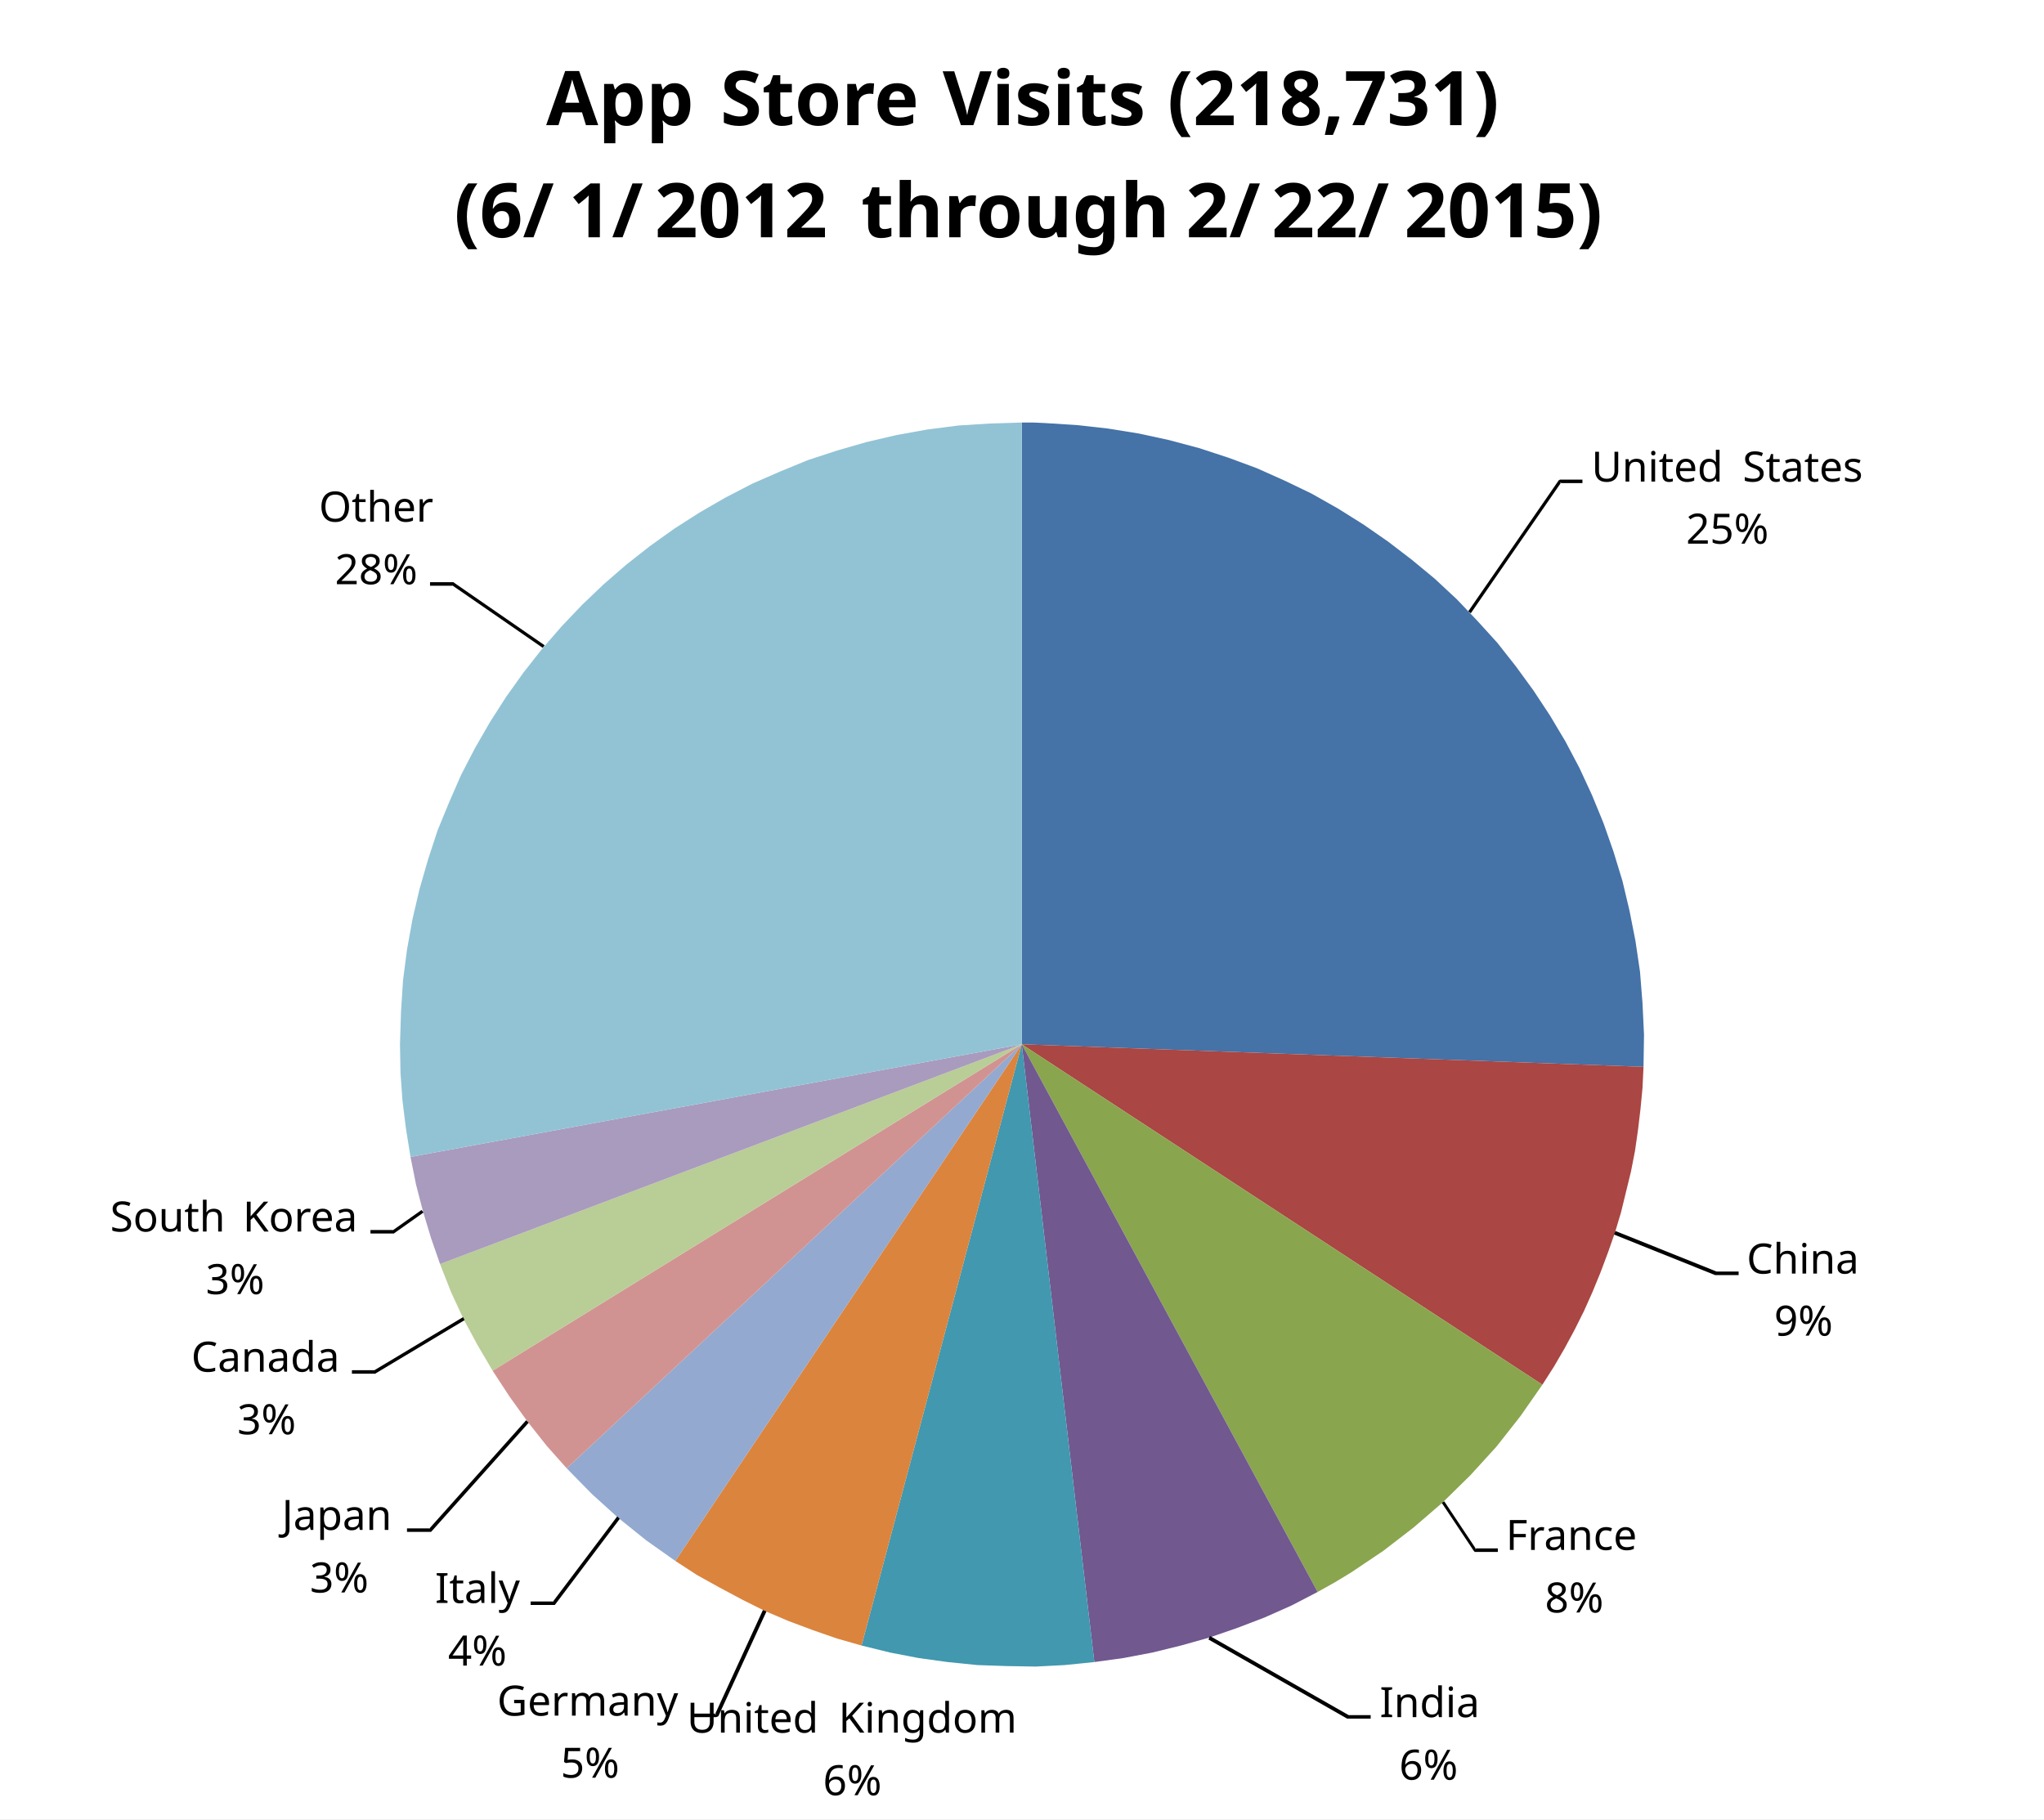
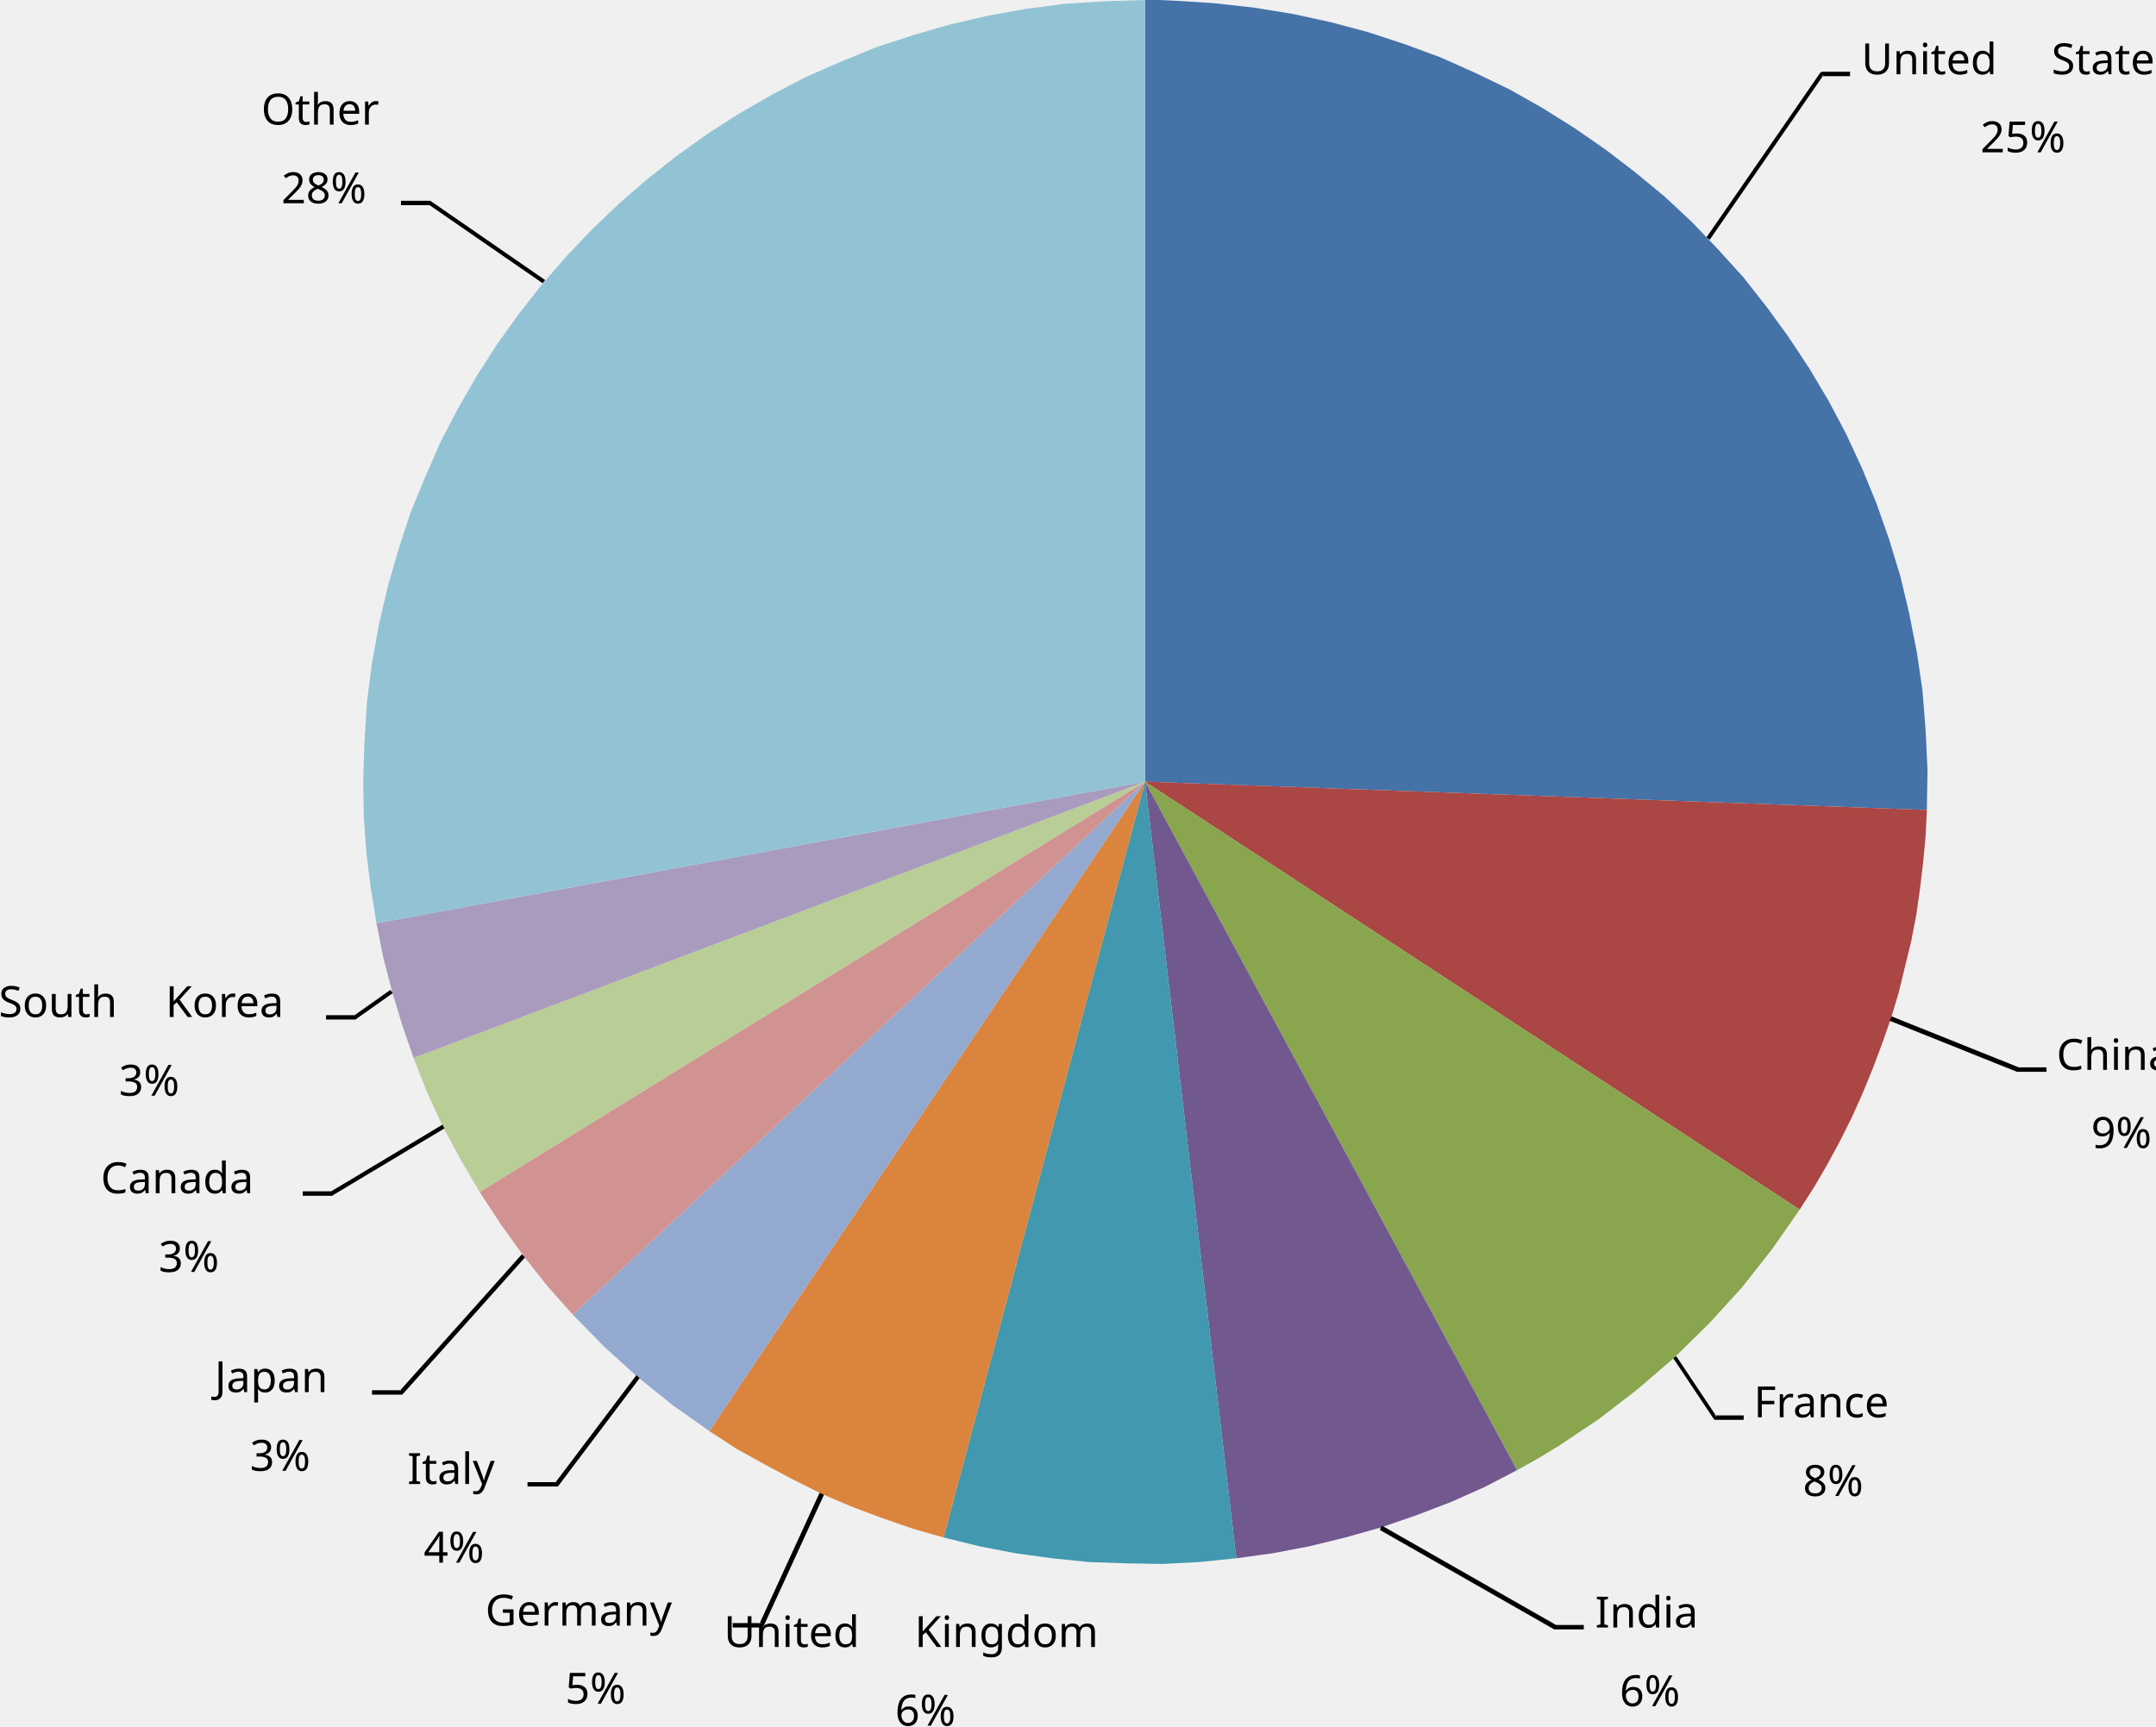
- <svg xmlns="http://www.w3.org/2000/svg" width="4083px" height="3634px" viewBox="0 0 4083 3634" version="1.1">
+ <svg xmlns="http://www.w3.org/2000/svg" width="3425px" height="2744px" viewBox="0 0 3425 2744" version="1.1">
  <defs />
  <g id="Page-1" stroke="none" stroke-width="1" fill="none" fill-rule="evenodd">
-     <g id="App-Store-Visits-Jun-2012-to-Feb-2015-by-Country.001">
-       <g id="Page_1-Clipped">
-         <g id="Page_1">
-           <rect id="Rectangle-path" fill="#FFFFFF" x="0" y="0" width="4083" height="3634" />
-           <path d="M2041,2086 L3283,2131 L3284,2067 L3281,2004 L3276,1941 L3267,1880 L3255,1819 L3241,1760 L3223,1701 L3203,1644 L3180,1588 L3155,1534 L3127,1481 L3096,1429 L3063,1379 L3028,1331 L2991,1284 L2951,1240 L2910,1197 L2866,1156 L2820,1118 L2773,1082 L2724,1048 L2673,1016 L2620,986 L2566,960 L2510,935 L2453,914 L2395,895 L2335,879 L2275,866 L2213,856 L2150,849 L2086,845 L2064,844 L2041,844 L2041,2086 L2041,2086 Z" id="Shape" fill="#4572A7" />
-           <path d="M2041,2086 L3081,2766 L3104,2730 L3125,2694 L3145,2657 L3164,2619 L3181,2581 L3197,2542 L3212,2502 L3226,2462 L3238,2422 L3258,2340 L3266,2299 L3272,2257 L3277,2215 L3281,2173 L3283,2131 L2041,2086 L2041,2086 Z" id="Shape" fill="#AA4643" />
-           <path d="M2041,2086 L2632,3180 L2666,3161 L2699,3141 L2763,3098 L2824,3051 L2882,3001 L2937,2947 L2989,2890 L3037,2829 L3081,2766 L2041,2086 L2041,2086 Z" id="Shape" fill="#89A54E" />
-           <path d="M2041,2086 L2186,3320 L2244,3312 L2302,3301 L2359,3287 L2416,3271 L2471,3252 L2526,3231 L2580,3207 L2632,3180 L2041,2086 L2041,2086 Z" id="Shape" fill="#71588F" />
-           <path d="M2041,2086 L1721,3287 L1778,3301 L1835,3312 L1893,3320 L1952,3326 L2010,3328 L2069,3329 L2127,3326 L2186,3320 L2041,2086 L2041,2086 Z" id="Shape" fill="#4198AF" />
-           <path d="M2041,2086 L1349,3118 L1392,3146 L1437,3171 L1482,3195 L1528,3218 L1575,3238 L1623,3256 L1672,3273 L1721,3287 L2041,2086 L2041,2086 Z" id="Shape" fill="#DB843D" />
-           <path d="M2041,2086 L1132,2933 L1182,2984 L1235,3032 L1291,3077 L1349,3118 L2041,2086 L2041,2086 Z" id="Shape" fill="#93A9CF" />
-           <path d="M2041,2086 L984,2738 L1018,2790 L1054,2840 L1092,2888 L1132,2933 L2041,2086 L2041,2086 Z" id="Shape" fill="#D19392" />
-           <path d="M2041,2086 L879,2525 L901,2581 L926,2635 L954,2687 L984,2738 L2041,2086 L2041,2086 Z" id="Shape" fill="#B9CD96" />
-           <path d="M2041,2086 L820,2311 L831,2366 L845,2420 L861,2473 L879,2525 L2041,2086 L2041,2086 Z" id="Shape" fill="#A99BBD" />
-           <path d="M2041,2086 L2041,844 L1977,846 L1914,850 L1852,858 L1791,869 L1731,883 L1672,900 L1614,919 L1558,942 L1503,966 L1449,994 L1397,1024 L1347,1056 L1298,1091 L1251,1128 L1206,1167 L1163,1208 L1122,1251 L1083,1296 L1046,1343 L1011,1392 L979,1442 L949,1494 L921,1548 L897,1603 L874,1659 L855,1717 L838,1776 L824,1836 L813,1897 L805,1959 L801,2022 L799,2086 L800,2143 L804,2199 L811,2255 L820,2311 L2041,2086 L2041,2086 Z" id="Shape" fill="#91C3D5" />
-           <path d="M2933,1221 L3114,959 L3115,959 L3116,958 L3161,958 L3161,965 L3116,965 L3119,963 L2938,1225 L2933,1221 L2933,1221 Z M1056,2842 L862,3059 L861,3060 L813,3060 L813,3053 L859,3053 L857,3054 L1051,2837 L1056,2842 L1056,2842 Z M2417,3268 L2694,3426 L2692,3426 L2738,3426 L2738,3433 L2691,3433 L2414,3275 L2417,3268 L2417,3268 Z M1238,3034 L1109,3205 L1108,3206 L1060,3206 L1060,3199 L1106,3199 L1104,3200 L1233,3029 L1238,3034 L1238,3034 Z M1531,3219 L1435,3428 L1431,3430 L1386,3430 L1386,3423 L1431,3423 L1428,3425 L1524,3216 L1531,3219 L1531,3219 Z M1084,1294 L903,1169 L905,1170 L859,1170 L859,1163 L906,1163 L907,1164 L1088,1289 L1084,1294 L1084,1294 Z M928,2637 L751,2743 L750,2744 L703,2744 L703,2737 L749,2737 L748,2737 L925,2631 L928,2637 L928,2637 Z M3227,2459 L3429,2540 L3427,2540 L3473,2540 L3473,2547 L3426,2547 L3224,2466 L3227,2459 L3227,2459 Z M2885,2999 L2949,3095 L2946,3093 L2992,3093 L2992,3100 L2946,3100 L2944,3098 L2880,3002 L2885,2999 L2885,2999 Z M846,2422 L788,2463 L787,2464 L740,2464 L740,2457 L786,2457 L784,2458 L842,2417 L846,2422 L846,2422 Z" id="Shape" fill="#000000" />
-           <text id="United" fill="#000000" font-family="Calibri" font-size="83.558" font-weight="normal">
-             <tspan x="3179" y="962">United</tspan>
-           </text>
-           <text id="States" fill="#000000" font-family="Calibri" font-size="83.558" font-weight="normal">
-             <tspan x="3481" y="962">States</tspan>
-           </text>
-           <text id="25%" fill="#000000" font-family="Calibri" font-size="83.558" font-weight="normal">
-             <tspan x="3368" y="1086">25%</tspan>
-           </text>
-           <text id="China" fill="#000000" font-family="Calibri" font-size="83.558" font-weight="normal">
-             <tspan x="3489" y="2544">China</tspan>
-           </text>
-           <text id="9%" fill="#000000" font-family="Calibri" font-size="83.558" font-weight="normal">
-             <tspan x="3544" y="2668">9%</tspan>
-           </text>
-           <text id="France" fill="#000000" font-family="Calibri" font-size="83.558" font-weight="normal">
-             <tspan x="3008" y="3096">France</tspan>
-           </text>
-           <text id="8%" fill="#000000" font-family="Calibri" font-size="83.558" font-weight="normal">
-             <tspan x="3086" y="3221">8%</tspan>
-           </text>
-           <text id="India" fill="#000000" font-family="Calibri" font-size="83.558" font-weight="normal">
-             <tspan x="2756" y="3430">India</tspan>
-           </text>
-           <text id="6%" fill="#000000" font-family="Calibri" font-size="83.558" font-weight="normal">
-             <tspan x="2795" y="3555">6%</tspan>
-           </text>
-           <text id="United" fill="#000000" font-family="Calibri" font-size="83.558" font-weight="normal">
-             <tspan x="1372" y="3461">United</tspan>
-           </text>
-           <text id="Kingdom" fill="#000000" font-family="Calibri" font-size="83.558" font-weight="normal">
-             <tspan x="1675" y="3461">Kingdom</tspan>
-           </text>
-           <text id="6%" fill="#000000" font-family="Calibri" font-size="83.558" font-weight="normal">
-             <tspan x="1644" y="3586">6%</tspan>
-           </text>
-           <text id="Germany" fill="#000000" font-family="Calibri" font-size="83.558" font-weight="normal">
-             <tspan x="993" y="3427">Germany</tspan>
-           </text>
-           <text id="5%" fill="#000000" font-family="Calibri" font-size="83.558" font-weight="normal">
-             <tspan x="1120" y="3551">5%</tspan>
-           </text>
-           <text id="Italy" fill="#000000" font-family="Calibri" font-size="83.558" font-weight="normal">
-             <tspan x="869" y="3202">Italy</tspan>
-           </text>
-           <text id="4%" fill="#000000" font-family="Calibri" font-size="83.558" font-weight="normal">
-             <tspan x="895" y="3327">4%</tspan>
-           </text>
-           <text id="Japan" fill="#000000" font-family="Calibri" font-size="83.558" font-weight="normal">
-             <tspan x="563" y="3056">Japan</tspan>
-           </text>
-           <text id="3%" fill="#000000" font-family="Calibri" font-size="83.558" font-weight="normal">
-             <tspan x="619" y="3181">3%</tspan>
-           </text>
-           <text id="Canada" fill="#000000" font-family="Calibri" font-size="83.558" font-weight="normal">
-             <tspan x="382" y="2740">Canada</tspan>
-           </text>
-           <text id="3%" fill="#000000" font-family="Calibri" font-size="83.558" font-weight="normal">
-             <tspan x="474" y="2865">3%</tspan>
-           </text>
-           <text id="South" fill="#000000" font-family="Calibri" font-size="83.558" font-weight="normal">
-             <tspan x="220" y="2460">South</tspan>
-           </text>
-           <text id="Korea" fill="#000000" font-family="Calibri" font-size="83.558" font-weight="normal">
-             <tspan x="485" y="2460">Korea</tspan>
-           </text>
-           <text id="3%" fill="#000000" font-family="Calibri" font-size="83.558" font-weight="normal">
-             <tspan x="411" y="2585">3%</tspan>
-           </text>
-           <text id="Other" fill="#000000" font-family="Calibri" font-size="83.558" font-weight="normal">
-             <tspan x="637" y="1042">Other</tspan>
-           </text>
-           <text id="28%" fill="#000000" font-family="Calibri" font-size="83.558" font-weight="normal">
-             <tspan x="669" y="1167">28%</tspan>
-           </text>
-           <text id="App" fill="#000000" font-family="Calibri" font-size="150.733" font-weight="bold">
-             <tspan x="1091" y="250">App</tspan>
-           </text>
-           <text id="Store" fill="#000000" font-family="Calibri" font-size="150.733" font-weight="bold">
-             <tspan x="1439" y="250">Store</tspan>
-           </text>
-           <text id="Visits" fill="#000000" font-family="Calibri" font-size="150.733" font-weight="bold">
-             <tspan x="1883" y="250">Visits</tspan>
-           </text>
-           <text id="(218,731)" fill="#000000" font-family="Calibri" font-size="150.733" font-weight="bold">
-             <tspan x="2332" y="250">(218,731)</tspan>
-           </text>
-           <text id="(6/" fill="#000000" font-family="Calibri" font-size="150.733" font-weight="bold">
-             <tspan x="907" y="474">(6/</tspan>
-           </text>
-           <text id="1/" fill="#000000" font-family="Calibri" font-size="150.733" font-weight="bold">
-             <tspan x="1136" y="474">1/</tspan>
-           </text>
-           <text id="2012" fill="#000000" font-family="Calibri" font-size="150.733" font-weight="bold">
-             <tspan x="1308" y="474">2012</tspan>
-           </text>
-           <text id="through" fill="#000000" font-family="Calibri" font-size="150.733" font-weight="bold">
-             <tspan x="1720" y="474">through</tspan>
-           </text>
-           <text id="2/" fill="#000000" font-family="Calibri" font-size="150.733" font-weight="bold">
-             <tspan x="2369" y="474">2/</tspan>
-           </text>
-           <text id="22/" fill="#000000" font-family="Calibri" font-size="150.733" font-weight="bold">
-             <tspan x="2540" y="474">22/</tspan>
-           </text>
-           <text id="2015)" fill="#000000" font-family="Calibri" font-size="150.733" font-weight="bold">
-             <tspan x="2805" y="474">2015)</tspan>
-           </text>
+     <g id="app-_store_visits_by_country" transform="translate(-2, 0)">
+       <g id="Page-1">
+         <g id="App-Store-Visits-Jun-2012-to-Feb-2015-by-Country.001">
+           <g id="Page_1-Clipped">
+             <g id="Page_1">
+               <path d="M1821,1242 L3063,1287 L3064,1223 L3061,1160 L3056,1097 L3047,1036 L3035,975 L3021,916 L3003,857 L2983,800 L2960,744 L2935,690 L2907,637 L2876,585 L2843,535 L2808,487 L2771,440 L2731,396 L2690,353 L2646,312 L2600,274 L2553,238 L2504,204 L2453,172 L2400,142 L2346,116 L2290,91 L2233,70 L2175,51 L2115,35 L2055,22 L1993,12 L1930,5 L1866,1 L1844,0 L1821,0 L1821,1242 L1821,1242 Z" id="Shape" fill="#4572A7" />
+               <path d="M1821,1242 L2861,1922 L2884,1886 L2905,1850 L2925,1813 L2944,1775 L2961,1737 L2977,1698 L2992,1658 L3006,1618 L3018,1578 L3038,1496 L3046,1455 L3052,1413 L3057,1371 L3061,1329 L3063,1287 L1821,1242 L1821,1242 Z" id="Shape" fill="#AA4643" />
+               <path d="M1821,1242 L2412,2336 L2446,2317 L2479,2297 L2543,2254 L2604,2207 L2662,2157 L2717,2103 L2769,2046 L2817,1985 L2861,1922 L1821,1242 L1821,1242 Z" id="Shape" fill="#89A54E" />
+               <path d="M1821,1242 L1966,2476 L2024,2468 L2082,2457 L2139,2443 L2196,2427 L2251,2408 L2306,2387 L2360,2363 L2412,2336 L1821,1242 L1821,1242 Z" id="Shape" fill="#71588F" />
+               <path d="M1821,1242 L1501,2443 L1558,2457 L1615,2468 L1673,2476 L1732,2482 L1790,2484 L1849,2485 L1907,2482 L1966,2476 L1821,1242 L1821,1242 Z" id="Shape" fill="#4198AF" />
+               <path d="M1821,1242 L1129,2274 L1172,2302 L1217,2327 L1262,2351 L1308,2374 L1355,2394 L1403,2412 L1452,2429 L1501,2443 L1821,1242 L1821,1242 Z" id="Shape" fill="#DB843D" />
+               <path d="M1821,1242 L912,2089 L962,2140 L1015,2188 L1071,2233 L1129,2274 L1821,1242 L1821,1242 Z" id="Shape" fill="#93A9CF" />
+               <path d="M1821,1242 L764,1894 L798,1946 L834,1996 L872,2044 L912,2089 L1821,1242 L1821,1242 Z" id="Shape" fill="#D19392" />
+               <path d="M1821,1242 L659,1681 L681,1737 L706,1791 L734,1843 L764,1894 L1821,1242 L1821,1242 Z" id="Shape" fill="#B9CD96" />
+               <path d="M1821,1242 L600,1467 L611,1522 L625,1576 L641,1629 L659,1681 L1821,1242 L1821,1242 Z" id="Shape" fill="#A99BBD" />
+               <path d="M1821,1242 L1821,0 L1757,2 L1694,6 L1632,14 L1571,25 L1511,39 L1452,56 L1394,75 L1338,98 L1283,122 L1229,150 L1177,180 L1127,212 L1078,247 L1031,284 L986,323 L943,364 L902,407 L863,452 L826,499 L791,548 L759,598 L729,650 L701,704 L677,759 L654,815 L635,873 L618,932 L604,992 L593,1053 L585,1115 L581,1178 L579,1242 L580,1299 L584,1355 L591,1411 L600,1467 L1821,1242 L1821,1242 Z" id="Shape" fill="#91C3D5" />
+               <path d="M2713,377 L2894,115 L2895,115 L2896,114 L2941,114 L2941,121 L2896,121 L2899,119 L2718,381 L2713,377 L2713,377 Z M836,1998 L642,2215 L641,2216 L593,2216 L593,2209 L639,2209 L637,2210 L831,1993 L836,1998 L836,1998 Z M2197,2424 L2474,2582 L2472,2582 L2518,2582 L2518,2589 L2471,2589 L2194,2431 L2197,2424 L2197,2424 Z M1018,2190 L889,2361 L888,2362 L840,2362 L840,2355 L886,2355 L884,2356 L1013,2185 L1018,2190 L1018,2190 Z M1311,2375 L1215,2584 L1211,2586 L1166,2586 L1166,2579 L1211,2579 L1208,2581 L1304,2372 L1311,2375 L1311,2375 Z M864,450 L683,325 L685,326 L639,326 L639,319 L686,319 L687,320 L868,445 L864,450 L864,450 Z M708,1793 L531,1899 L530,1900 L483,1900 L483,1893 L529,1893 L528,1893 L705,1787 L708,1793 L708,1793 Z M3007,1615 L3209,1696 L3207,1696 L3253,1696 L3253,1703 L3206,1703 L3004,1622 L3007,1615 L3007,1615 Z M2665,2155 L2729,2251 L2726,2249 L2772,2249 L2772,2256 L2726,2256 L2724,2254 L2660,2158 L2665,2155 L2665,2155 Z M626,1578 L568,1619 L567,1620 L520,1620 L520,1613 L566,1613 L564,1614 L622,1573 L626,1578 L626,1578 Z" id="Shape" fill="#000000" />
+               <text id="United" fill="#000000" font-family="Calibri" font-size="68.451" font-weight="normal">
+                 <tspan x="2959" y="118">United</tspan>
+               </text>
+               <text id="States" fill="#000000" font-family="Calibri" font-size="68.451" font-weight="normal">
+                 <tspan x="3261" y="118">States</tspan>
+               </text>
+               <text id="25%" fill="#000000" font-family="Calibri" font-size="68.451" font-weight="normal">
+                 <tspan x="3148" y="242">25%</tspan>
+               </text>
+               <text id="China" fill="#000000" font-family="Calibri" font-size="68.451" font-weight="normal">
+                 <tspan x="3269" y="1700">China</tspan>
+               </text>
+               <text id="9%" fill="#000000" font-family="Calibri" font-size="68.451" font-weight="normal">
+                 <tspan x="3324" y="1824">9%</tspan>
+               </text>
+               <text id="France" fill="#000000" font-family="Calibri" font-size="68.451" font-weight="normal">
+                 <tspan x="2788" y="2252">France</tspan>
+               </text>
+               <text id="8%" fill="#000000" font-family="Calibri" font-size="68.451" font-weight="normal">
+                 <tspan x="2866" y="2377">8%</tspan>
+               </text>
+               <text id="India" fill="#000000" font-family="Calibri" font-size="68.451" font-weight="normal">
+                 <tspan x="2536" y="2586">India</tspan>
+               </text>
+               <text id="6%" fill="#000000" font-family="Calibri" font-size="68.451" font-weight="normal">
+                 <tspan x="2575" y="2711">6%</tspan>
+               </text>
+               <text id="United" fill="#000000" font-family="Calibri" font-size="68.451" font-weight="normal">
+                 <tspan x="1152" y="2617">United</tspan>
+               </text>
+               <text id="Kingdom" fill="#000000" font-family="Calibri" font-size="68.451" font-weight="normal">
+                 <tspan x="1455" y="2617">Kingdom</tspan>
+               </text>
+               <text id="6%" fill="#000000" font-family="Calibri" font-size="68.451" font-weight="normal">
+                 <tspan x="1424" y="2742">6%</tspan>
+               </text>
+               <text id="Germany" fill="#000000" font-family="Calibri" font-size="68.451" font-weight="normal">
+                 <tspan x="773" y="2583">Germany</tspan>
+               </text>
+               <text id="5%" fill="#000000" font-family="Calibri" font-size="68.451" font-weight="normal">
+                 <tspan x="900" y="2707">5%</tspan>
+               </text>
+               <text id="Italy" fill="#000000" font-family="Calibri" font-size="68.451" font-weight="normal">
+                 <tspan x="649" y="2358">Italy</tspan>
+               </text>
+               <text id="4%" fill="#000000" font-family="Calibri" font-size="68.451" font-weight="normal">
+                 <tspan x="675" y="2483">4%</tspan>
+               </text>
+               <text id="Japan" fill="#000000" font-family="Calibri" font-size="68.451" font-weight="normal">
+                 <tspan x="343" y="2212">Japan</tspan>
+               </text>
+               <text id="3%" fill="#000000" font-family="Calibri" font-size="68.451" font-weight="normal">
+                 <tspan x="399" y="2337">3%</tspan>
+               </text>
+               <text id="Canada" fill="#000000" font-family="Calibri" font-size="68.451" font-weight="normal">
+                 <tspan x="162" y="1896">Canada</tspan>
+               </text>
+               <text id="3%" fill="#000000" font-family="Calibri" font-size="68.451" font-weight="normal">
+                 <tspan x="254" y="2021">3%</tspan>
+               </text>
+               <text id="South" fill="#000000" font-family="Calibri" font-size="68.451" font-weight="normal">
+                 <tspan x="0" y="1616">South</tspan>
+               </text>
+               <text id="Korea" fill="#000000" font-family="Calibri" font-size="68.451" font-weight="normal">
+                 <tspan x="265" y="1616">Korea</tspan>
+               </text>
+               <text id="3%" fill="#000000" font-family="Calibri" font-size="68.451" font-weight="normal">
+                 <tspan x="191" y="1741">3%</tspan>
+               </text>
+               <text id="Other" fill="#000000" font-family="Calibri" font-size="68.451" font-weight="normal">
+                 <tspan x="417" y="198">Other</tspan>
+               </text>
+               <text id="28%" fill="#000000" font-family="Calibri" font-size="68.451" font-weight="normal">
+                 <tspan x="449" y="323">28%</tspan>
+               </text>
+             </g>
+           </g>
        </g>
      </g>
    </g>
  </g>
</svg>
